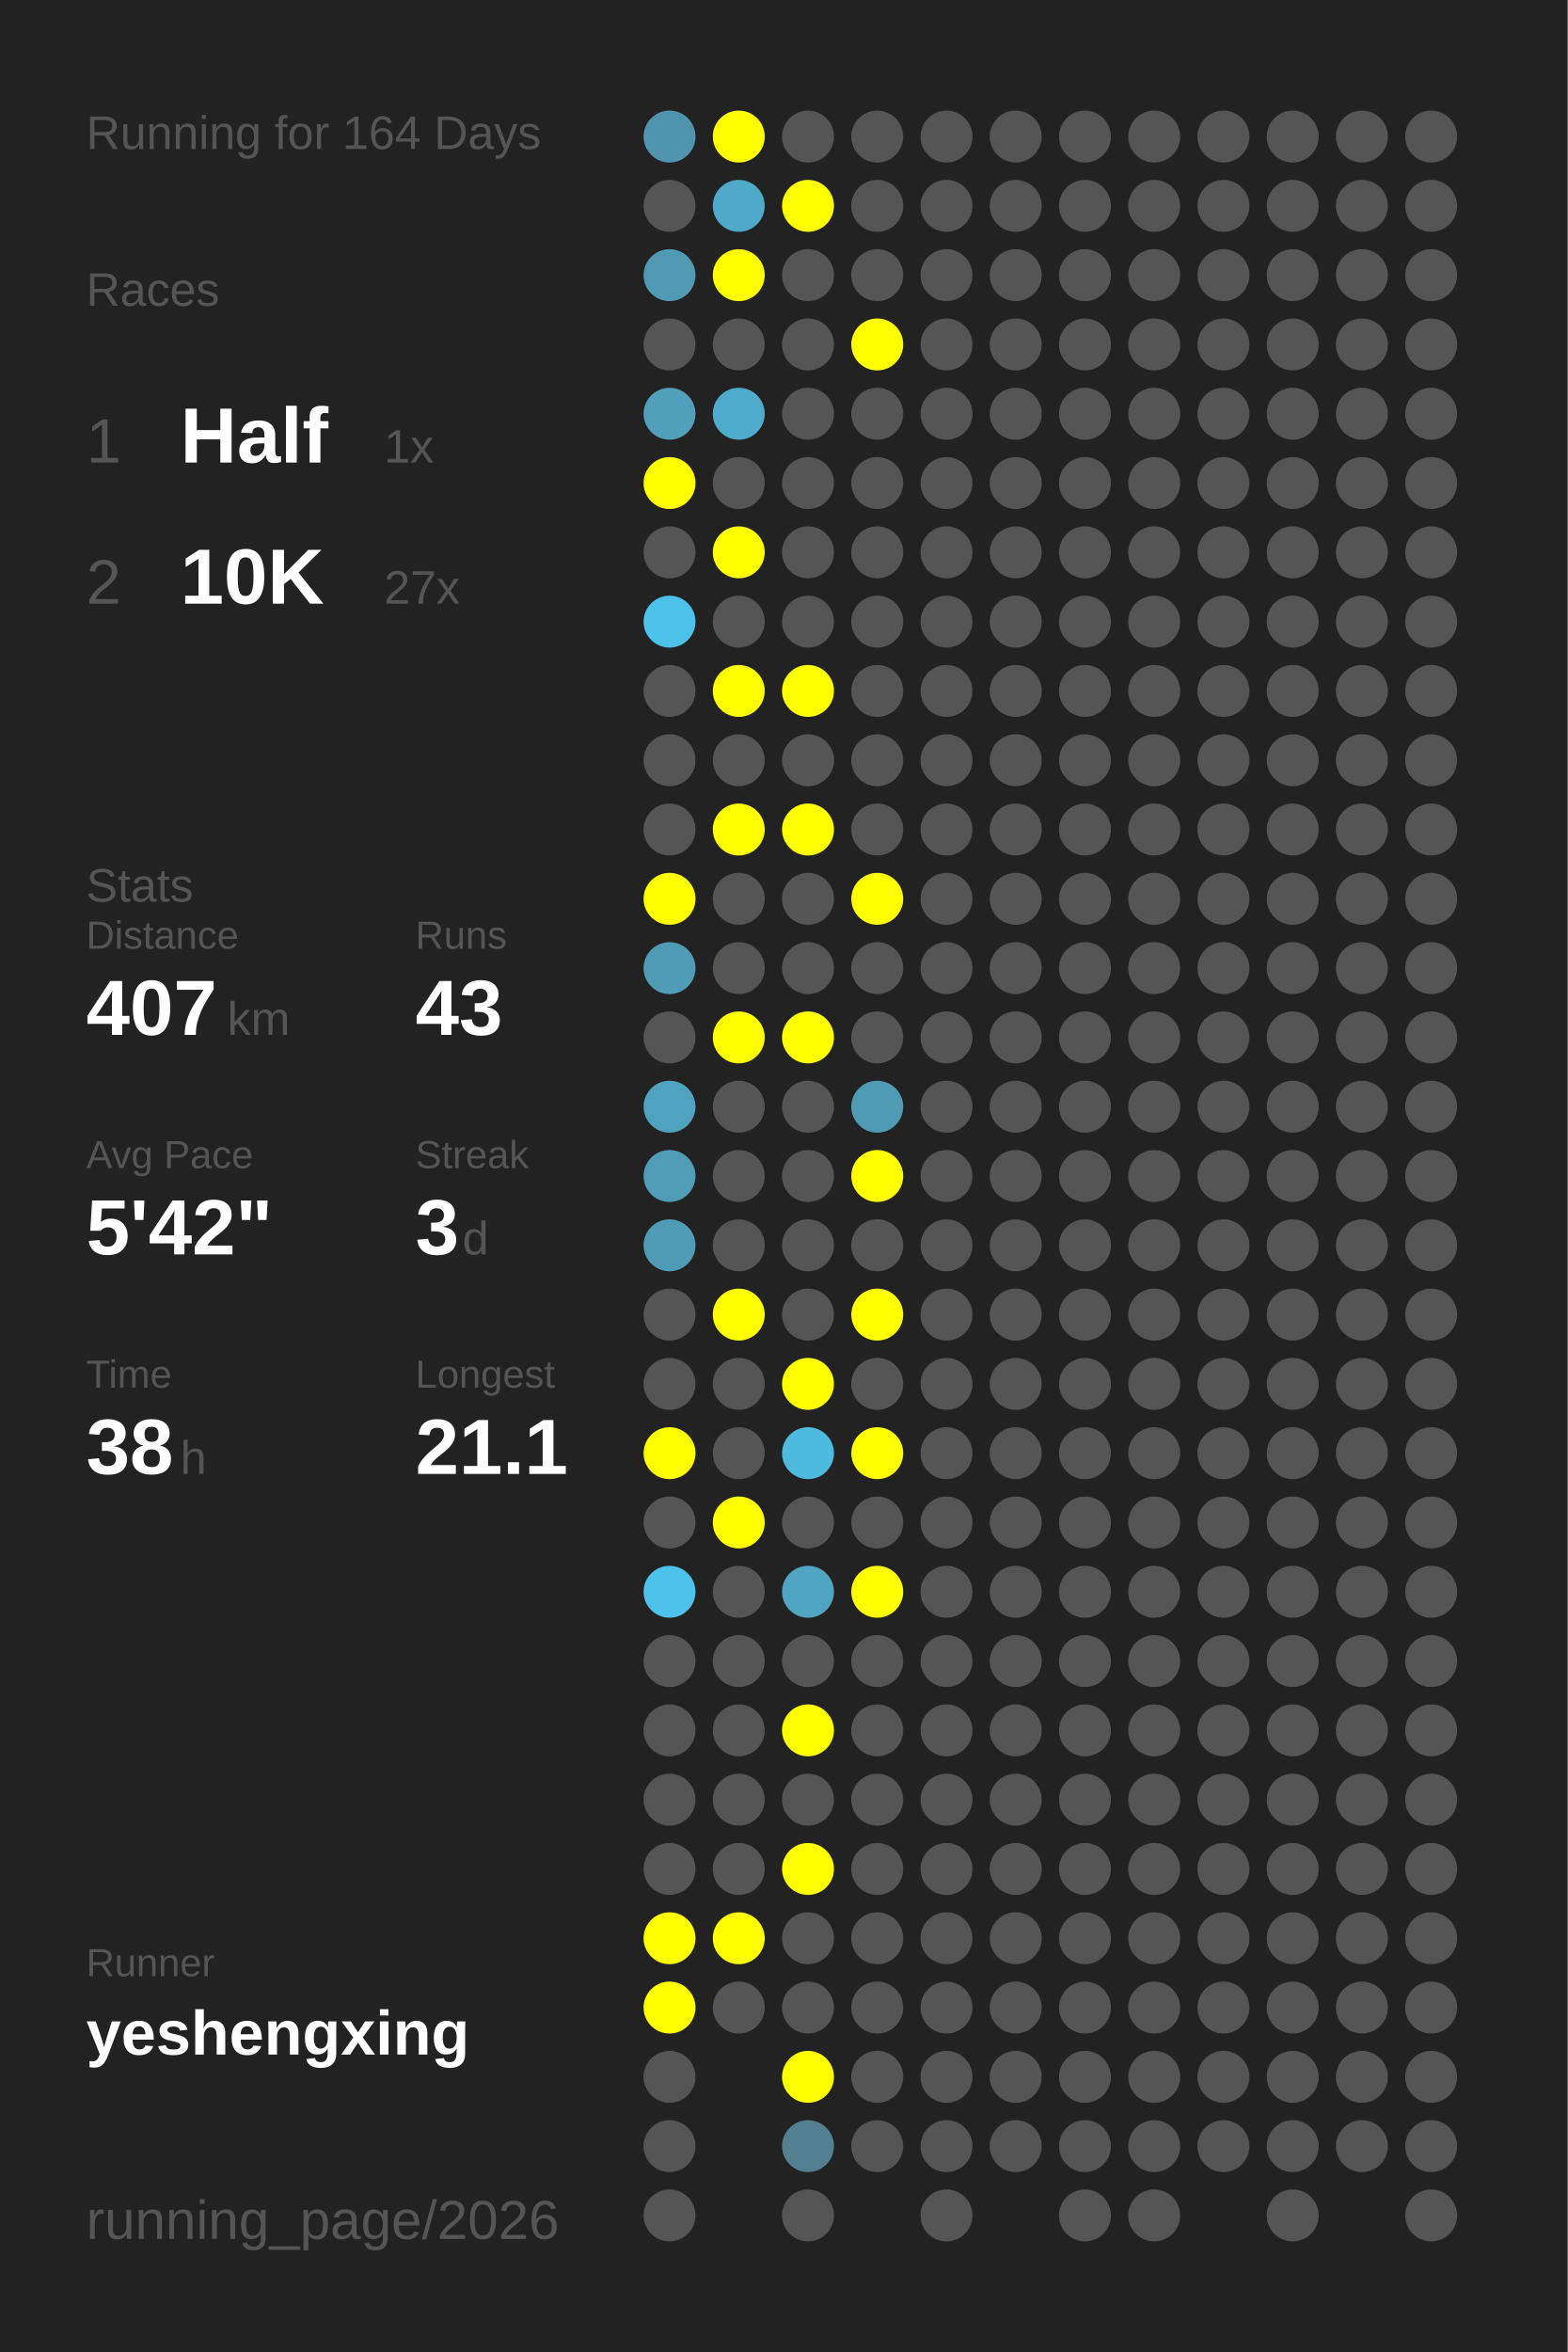
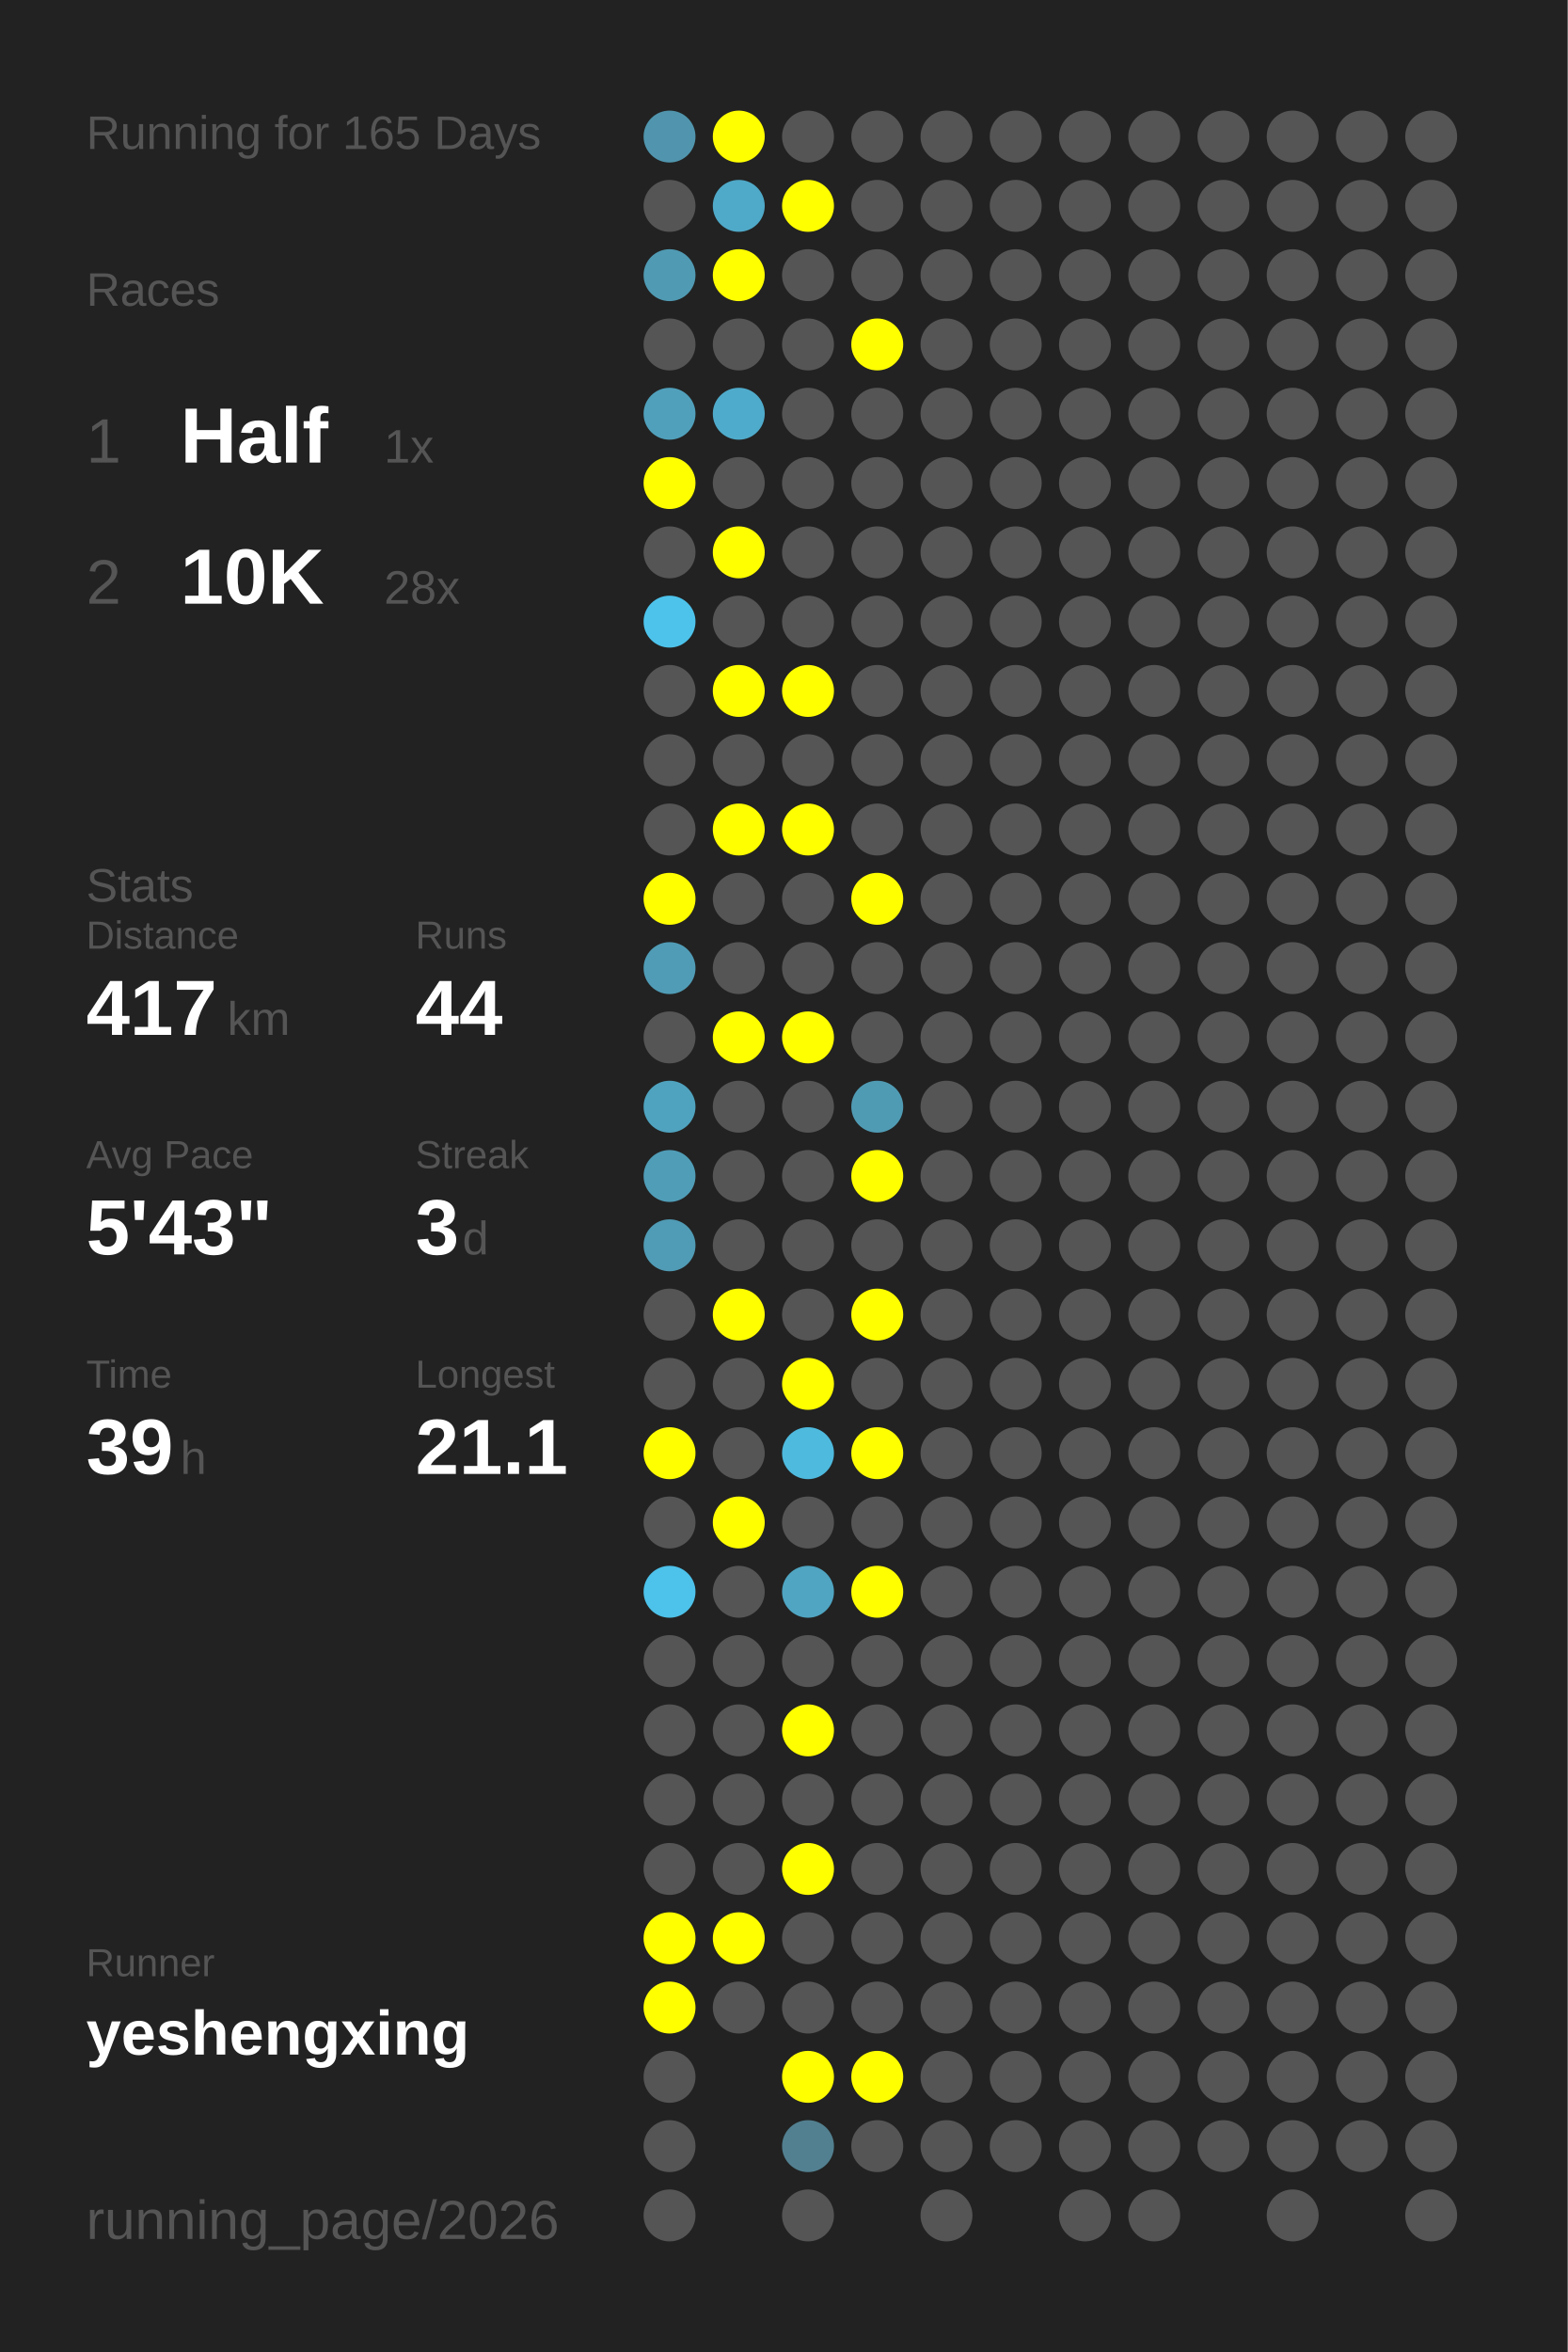
<svg xmlns="http://www.w3.org/2000/svg" baseProfile="full" height="300mm" version="1.1" viewBox="0,0,200,300" width="200mm">
  <defs />
  <rect fill="#222222" height="300" width="200" x="0" y="0" />
-   <text fill="#555555" style="font-size:6px; font-family:Arial;" x="11" y="19">Running for 164 Days</text>
+   <text fill="#555555" style="font-size:6px; font-family:Arial;" x="11" y="19">Running for 165 Days</text>
  <text fill="#555555" style="font-size:6px; font-family:Arial;" x="11" y="39">Races</text>
  <text fill="#555555" style="font-size:8px; font-family:Arial;" x="11" y="59">1</text>
  <text fill="#FFFFFF" style="font-size:10px; font-family:Arial; font-weight:bold;" x="23" y="59">Half</text>
  <text fill="#555555" style="font-size:6px; font-family:Arial;" x="49" y="59">1x</text>
  <text fill="#555555" style="font-size:8px; font-family:Arial;" x="11" y="77">2</text>
  <text fill="#FFFFFF" style="font-size:10px; font-family:Arial; font-weight:bold;" x="23" y="77">10K</text>
-   <text fill="#555555" style="font-size:6px; font-family:Arial;" x="49" y="77">27x</text>
+   <text fill="#555555" style="font-size:6px; font-family:Arial;" x="49" y="77">28x</text>
  <text fill="#555555" style="font-size:6px; font-family:Arial;" x="11" y="115">Stats</text>
  <text fill="#555555" style="font-size:5px; font-family:Arial;" x="11" y="121">Distance</text>
-   <text fill="#FFFFFF" style="font-size:10px; font-family:Arial; font-weight:bold;" x="11" y="132">407</text>
+   <text fill="#FFFFFF" style="font-size:10px; font-family:Arial; font-weight:bold;" x="11" y="132">417</text>
  <text fill="#555555" style="font-size:6px; font-family:Arial;" x="29" y="132">km</text>
  <text fill="#555555" style="font-size:5px; font-family:Arial;" x="53" y="121">Runs</text>
-   <text fill="#FFFFFF" style="font-size:10px; font-family:Arial; font-weight:bold;" x="53" y="132">43</text>
+   <text fill="#FFFFFF" style="font-size:10px; font-family:Arial; font-weight:bold;" x="53" y="132">44</text>
  <text fill="#555555" style="font-size:5px; font-family:Arial;" x="11" y="149">Avg Pace</text>
-   <text fill="#FFFFFF" style="font-size:10px; font-family:Arial; font-weight:bold;" x="11" y="160">5'42"</text>
+   <text fill="#FFFFFF" style="font-size:10px; font-family:Arial; font-weight:bold;" x="11" y="160">5'43"</text>
  <text fill="#555555" style="font-size:5px; font-family:Arial;" x="53" y="149">Streak</text>
  <text fill="#FFFFFF" style="font-size:10px; font-family:Arial; font-weight:bold;" x="53" y="160">3</text>
  <text fill="#555555" style="font-size:6px; font-family:Arial;" x="59" y="160">d</text>
  <text fill="#555555" style="font-size:5px; font-family:Arial;" x="11" y="177">Time</text>
-   <text fill="#FFFFFF" style="font-size:10px; font-family:Arial; font-weight:bold;" x="11" y="188">38</text>
+   <text fill="#FFFFFF" style="font-size:10px; font-family:Arial; font-weight:bold;" x="11" y="188">39</text>
  <text fill="#555555" style="font-size:6px; font-family:Arial;" x="23" y="188">h</text>
  <text fill="#555555" style="font-size:5px; font-family:Arial;" x="53" y="177">Longest</text>
  <text fill="#FFFFFF" style="font-size:10px; font-family:Arial; font-weight:bold;" x="53" y="188">21.1</text>
  <text fill="#555555" style="font-size:5px; font-family:Arial;" x="11" y="252.065">Runner</text>
  <text fill="#FFFFFF" style="font-size:8px; font-family:Arial; font-weight:bold;" x="11" y="262.065">yeshengxing</text>
  <text fill="#555555" style="font-size:7px; font-family:Arial;" x="11" y="285.581">running_page/2026</text>
  <circle cx="85.417" cy="17.419" fill="#5095ad" r="3.312" />
  <circle cx="85.417" cy="26.258" fill="#555555" r="3.312" />
  <circle cx="85.417" cy="35.097" fill="#509ab3" r="3.312" />
  <circle cx="85.417" cy="43.935" fill="#555555" r="3.312" />
  <circle cx="85.417" cy="52.774" fill="#50a0bb" r="3.312" />
  <circle cx="85.417" cy="61.613" fill="#FFFF00" r="3.312" />
  <circle cx="85.417" cy="70.452" fill="#555555" r="3.312" />
  <circle cx="85.417" cy="79.29" fill="#4dc3eb" r="3.312" />
  <circle cx="85.417" cy="88.129" fill="#555555" r="3.312" />
  <circle cx="85.417" cy="96.968" fill="#555555" r="3.312" />
  <circle cx="85.417" cy="105.806" fill="#555555" r="3.312" />
  <circle cx="85.417" cy="114.645" fill="#FFFF00" r="3.312" />
  <circle cx="85.417" cy="123.484" fill="#509cb6" r="3.312" />
  <circle cx="85.417" cy="132.323" fill="#555555" r="3.312" />
  <circle cx="85.417" cy="141.161" fill="#4fa3bf" r="3.312" />
  <circle cx="85.417" cy="150" fill="#509db7" r="3.312" />
  <circle cx="85.417" cy="158.839" fill="#509bb5" r="3.312" />
  <circle cx="85.417" cy="167.677" fill="#555555" r="3.312" />
  <circle cx="85.417" cy="176.516" fill="#555555" r="3.312" />
  <circle cx="85.417" cy="185.355" fill="#FFFF00" r="3.312" />
  <circle cx="85.417" cy="194.194" fill="#555555" r="3.312" />
  <circle cx="85.417" cy="203.032" fill="#4dc2ea" r="3.312" />
  <circle cx="85.417" cy="211.871" fill="#555555" r="3.312" />
  <circle cx="85.417" cy="220.71" fill="#555555" r="3.312" />
  <circle cx="85.417" cy="229.548" fill="#555555" r="3.312" />
  <circle cx="85.417" cy="238.387" fill="#555555" r="3.312" />
  <circle cx="85.417" cy="247.226" fill="#FFFF00" r="3.312" />
  <circle cx="85.417" cy="256.065" fill="#FFFF00" r="3.312" />
  <circle cx="85.417" cy="264.903" fill="#555555" r="3.312" />
  <circle cx="85.417" cy="273.742" fill="#555555" r="3.312" />
  <circle cx="85.417" cy="282.581" fill="#555555" r="3.312" />
  <circle cx="94.25" cy="17.419" fill="#FFFF00" r="3.312" />
  <circle cx="94.25" cy="26.258" fill="#4fa9c8" r="3.312" />
  <circle cx="94.25" cy="35.097" fill="#FFFF00" r="3.312" />
  <circle cx="94.25" cy="43.935" fill="#555555" r="3.312" />
  <circle cx="94.25" cy="52.774" fill="#4fabcb" r="3.312" />
  <circle cx="94.25" cy="61.613" fill="#555555" r="3.312" />
  <circle cx="94.25" cy="70.452" fill="#FFFF00" r="3.312" />
  <circle cx="94.25" cy="79.29" fill="#555555" r="3.312" />
  <circle cx="94.25" cy="88.129" fill="#FFFF00" r="3.312" />
  <circle cx="94.25" cy="96.968" fill="#555555" r="3.312" />
  <circle cx="94.25" cy="105.806" fill="#FFFF00" r="3.312" />
  <circle cx="94.25" cy="114.645" fill="#555555" r="3.312" />
  <circle cx="94.25" cy="123.484" fill="#555555" r="3.312" />
  <circle cx="94.25" cy="132.323" fill="#FFFF00" r="3.312" />
  <circle cx="94.25" cy="141.161" fill="#555555" r="3.312" />
  <circle cx="94.25" cy="150" fill="#555555" r="3.312" />
  <circle cx="94.25" cy="158.839" fill="#555555" r="3.312" />
  <circle cx="94.25" cy="167.677" fill="#FFFF00" r="3.312" />
  <circle cx="94.25" cy="176.516" fill="#555555" r="3.312" />
  <circle cx="94.25" cy="185.355" fill="#555555" r="3.312" />
  <circle cx="94.25" cy="194.194" fill="#FFFF00" r="3.312" />
  <circle cx="94.25" cy="203.032" fill="#555555" r="3.312" />
  <circle cx="94.25" cy="211.871" fill="#555555" r="3.312" />
  <circle cx="94.25" cy="220.71" fill="#555555" r="3.312" />
  <circle cx="94.25" cy="229.548" fill="#555555" r="3.312" />
  <circle cx="94.25" cy="238.387" fill="#555555" r="3.312" />
  <circle cx="94.25" cy="247.226" fill="#FFFF00" r="3.312" />
  <circle cx="94.25" cy="256.065" fill="#555555" r="3.312" />
  <circle cx="103.083" cy="17.419" fill="#555555" r="3.312" />
  <circle cx="103.083" cy="26.258" fill="#FFFF00" r="3.312" />
  <circle cx="103.083" cy="35.097" fill="#555555" r="3.312" />
  <circle cx="103.083" cy="43.935" fill="#555555" r="3.312" />
  <circle cx="103.083" cy="52.774" fill="#555555" r="3.312" />
  <circle cx="103.083" cy="61.613" fill="#555555" r="3.312" />
  <circle cx="103.083" cy="70.452" fill="#555555" r="3.312" />
  <circle cx="103.083" cy="79.29" fill="#555555" r="3.312" />
  <circle cx="103.083" cy="88.129" fill="#FFFF00" r="3.312" />
  <circle cx="103.083" cy="96.968" fill="#555555" r="3.312" />
  <circle cx="103.083" cy="105.806" fill="#FFFF00" r="3.312" />
  <circle cx="103.083" cy="114.645" fill="#555555" r="3.312" />
  <circle cx="103.083" cy="123.484" fill="#555555" r="3.312" />
  <circle cx="103.083" cy="132.323" fill="#FFFF00" r="3.312" />
  <circle cx="103.083" cy="141.161" fill="#555555" r="3.312" />
  <circle cx="103.083" cy="150" fill="#555555" r="3.312" />
  <circle cx="103.083" cy="158.839" fill="#555555" r="3.312" />
  <circle cx="103.083" cy="167.677" fill="#555555" r="3.312" />
  <circle cx="103.083" cy="176.516" fill="#FFFF00" r="3.312" />
  <circle cx="103.083" cy="185.355" fill="#4ebade" r="3.312" />
  <circle cx="103.083" cy="194.194" fill="#555555" r="3.312" />
  <circle cx="103.083" cy="203.032" fill="#4fa5c2" r="3.312" />
  <circle cx="103.083" cy="211.871" fill="#555555" r="3.312" />
  <circle cx="103.083" cy="220.71" fill="#FFFF00" r="3.312" />
  <circle cx="103.083" cy="229.548" fill="#555555" r="3.312" />
  <circle cx="103.083" cy="238.387" fill="#FFFF00" r="3.312" />
  <circle cx="103.083" cy="247.226" fill="#555555" r="3.312" />
  <circle cx="103.083" cy="256.065" fill="#555555" r="3.312" />
  <circle cx="103.083" cy="264.903" fill="#FFFF00" r="3.312" />
  <circle cx="103.083" cy="273.742" fill="#528090" r="3.312" />
  <circle cx="103.083" cy="282.581" fill="#555555" r="3.312" />
  <circle cx="111.917" cy="17.419" fill="#555555" r="3.312" />
  <circle cx="111.917" cy="26.258" fill="#555555" r="3.312" />
  <circle cx="111.917" cy="35.097" fill="#555555" r="3.312" />
  <circle cx="111.917" cy="43.935" fill="#FFFF00" r="3.312" />
  <circle cx="111.917" cy="52.774" fill="#555555" r="3.312" />
  <circle cx="111.917" cy="61.613" fill="#555555" r="3.312" />
  <circle cx="111.917" cy="70.452" fill="#555555" r="3.312" />
  <circle cx="111.917" cy="79.29" fill="#555555" r="3.312" />
  <circle cx="111.917" cy="88.129" fill="#555555" r="3.312" />
  <circle cx="111.917" cy="96.968" fill="#555555" r="3.312" />
  <circle cx="111.917" cy="105.806" fill="#555555" r="3.312" />
  <circle cx="111.917" cy="114.645" fill="#FFFF00" r="3.312" />
  <circle cx="111.917" cy="123.484" fill="#555555" r="3.312" />
  <circle cx="111.917" cy="132.323" fill="#555555" r="3.312" />
  <circle cx="111.917" cy="141.161" fill="#509bb4" r="3.312" />
  <circle cx="111.917" cy="150" fill="#FFFF00" r="3.312" />
  <circle cx="111.917" cy="158.839" fill="#555555" r="3.312" />
  <circle cx="111.917" cy="167.677" fill="#FFFF00" r="3.312" />
  <circle cx="111.917" cy="176.516" fill="#555555" r="3.312" />
  <circle cx="111.917" cy="185.355" fill="#FFFF00" r="3.312" />
  <circle cx="111.917" cy="194.194" fill="#555555" r="3.312" />
  <circle cx="111.917" cy="203.032" fill="#FFFF00" r="3.312" />
  <circle cx="111.917" cy="211.871" fill="#555555" r="3.312" />
  <circle cx="111.917" cy="220.71" fill="#555555" r="3.312" />
  <circle cx="111.917" cy="229.548" fill="#555555" r="3.312" />
  <circle cx="111.917" cy="238.387" fill="#555555" r="3.312" />
  <circle cx="111.917" cy="247.226" fill="#555555" r="3.312" />
  <circle cx="111.917" cy="256.065" fill="#555555" r="3.312" />
-   <circle cx="111.917" cy="264.903" fill="#555555" r="3.312" />
+   <circle cx="111.917" cy="264.903" fill="#FFFF00" r="3.312" />
  <circle cx="111.917" cy="273.742" fill="#555555" r="3.312" />
  <circle cx="120.75" cy="17.419" fill="#555555" r="3.312" />
  <circle cx="120.75" cy="26.258" fill="#555555" r="3.312" />
  <circle cx="120.75" cy="35.097" fill="#555555" r="3.312" />
  <circle cx="120.75" cy="43.935" fill="#555555" r="3.312" />
  <circle cx="120.75" cy="52.774" fill="#555555" r="3.312" />
  <circle cx="120.75" cy="61.613" fill="#555555" r="3.312" />
  <circle cx="120.75" cy="70.452" fill="#555555" r="3.312" />
  <circle cx="120.75" cy="79.29" fill="#555555" r="3.312" />
  <circle cx="120.75" cy="88.129" fill="#555555" r="3.312" />
  <circle cx="120.75" cy="96.968" fill="#555555" r="3.312" />
  <circle cx="120.75" cy="105.806" fill="#555555" r="3.312" />
  <circle cx="120.75" cy="114.645" fill="#555555" r="3.312" />
  <circle cx="120.75" cy="123.484" fill="#555555" r="3.312" />
  <circle cx="120.75" cy="132.323" fill="#555555" r="3.312" />
  <circle cx="120.75" cy="141.161" fill="#555555" r="3.312" />
  <circle cx="120.75" cy="150" fill="#555555" r="3.312" />
  <circle cx="120.75" cy="158.839" fill="#555555" r="3.312" />
  <circle cx="120.75" cy="167.677" fill="#555555" r="3.312" />
  <circle cx="120.75" cy="176.516" fill="#555555" r="3.312" />
  <circle cx="120.75" cy="185.355" fill="#555555" r="3.312" />
  <circle cx="120.75" cy="194.194" fill="#555555" r="3.312" />
  <circle cx="120.75" cy="203.032" fill="#555555" r="3.312" />
  <circle cx="120.75" cy="211.871" fill="#555555" r="3.312" />
  <circle cx="120.75" cy="220.71" fill="#555555" r="3.312" />
  <circle cx="120.75" cy="229.548" fill="#555555" r="3.312" />
  <circle cx="120.75" cy="238.387" fill="#555555" r="3.312" />
  <circle cx="120.75" cy="247.226" fill="#555555" r="3.312" />
  <circle cx="120.75" cy="256.065" fill="#555555" r="3.312" />
  <circle cx="120.75" cy="264.903" fill="#555555" r="3.312" />
  <circle cx="120.75" cy="273.742" fill="#555555" r="3.312" />
  <circle cx="120.75" cy="282.581" fill="#555555" r="3.312" />
  <circle cx="129.583" cy="17.419" fill="#555555" r="3.312" />
  <circle cx="129.583" cy="26.258" fill="#555555" r="3.312" />
  <circle cx="129.583" cy="35.097" fill="#555555" r="3.312" />
  <circle cx="129.583" cy="43.935" fill="#555555" r="3.312" />
  <circle cx="129.583" cy="52.774" fill="#555555" r="3.312" />
  <circle cx="129.583" cy="61.613" fill="#555555" r="3.312" />
  <circle cx="129.583" cy="70.452" fill="#555555" r="3.312" />
  <circle cx="129.583" cy="79.29" fill="#555555" r="3.312" />
  <circle cx="129.583" cy="88.129" fill="#555555" r="3.312" />
  <circle cx="129.583" cy="96.968" fill="#555555" r="3.312" />
  <circle cx="129.583" cy="105.806" fill="#555555" r="3.312" />
  <circle cx="129.583" cy="114.645" fill="#555555" r="3.312" />
  <circle cx="129.583" cy="123.484" fill="#555555" r="3.312" />
  <circle cx="129.583" cy="132.323" fill="#555555" r="3.312" />
  <circle cx="129.583" cy="141.161" fill="#555555" r="3.312" />
  <circle cx="129.583" cy="150" fill="#555555" r="3.312" />
  <circle cx="129.583" cy="158.839" fill="#555555" r="3.312" />
  <circle cx="129.583" cy="167.677" fill="#555555" r="3.312" />
  <circle cx="129.583" cy="176.516" fill="#555555" r="3.312" />
  <circle cx="129.583" cy="185.355" fill="#555555" r="3.312" />
  <circle cx="129.583" cy="194.194" fill="#555555" r="3.312" />
  <circle cx="129.583" cy="203.032" fill="#555555" r="3.312" />
  <circle cx="129.583" cy="211.871" fill="#555555" r="3.312" />
  <circle cx="129.583" cy="220.71" fill="#555555" r="3.312" />
  <circle cx="129.583" cy="229.548" fill="#555555" r="3.312" />
  <circle cx="129.583" cy="238.387" fill="#555555" r="3.312" />
  <circle cx="129.583" cy="247.226" fill="#555555" r="3.312" />
  <circle cx="129.583" cy="256.065" fill="#555555" r="3.312" />
  <circle cx="129.583" cy="264.903" fill="#555555" r="3.312" />
  <circle cx="129.583" cy="273.742" fill="#555555" r="3.312" />
  <circle cx="138.417" cy="17.419" fill="#555555" r="3.312" />
  <circle cx="138.417" cy="26.258" fill="#555555" r="3.312" />
  <circle cx="138.417" cy="35.097" fill="#555555" r="3.312" />
  <circle cx="138.417" cy="43.935" fill="#555555" r="3.312" />
  <circle cx="138.417" cy="52.774" fill="#555555" r="3.312" />
  <circle cx="138.417" cy="61.613" fill="#555555" r="3.312" />
  <circle cx="138.417" cy="70.452" fill="#555555" r="3.312" />
  <circle cx="138.417" cy="79.29" fill="#555555" r="3.312" />
  <circle cx="138.417" cy="88.129" fill="#555555" r="3.312" />
  <circle cx="138.417" cy="96.968" fill="#555555" r="3.312" />
  <circle cx="138.417" cy="105.806" fill="#555555" r="3.312" />
  <circle cx="138.417" cy="114.645" fill="#555555" r="3.312" />
  <circle cx="138.417" cy="123.484" fill="#555555" r="3.312" />
  <circle cx="138.417" cy="132.323" fill="#555555" r="3.312" />
  <circle cx="138.417" cy="141.161" fill="#555555" r="3.312" />
  <circle cx="138.417" cy="150" fill="#555555" r="3.312" />
  <circle cx="138.417" cy="158.839" fill="#555555" r="3.312" />
  <circle cx="138.417" cy="167.677" fill="#555555" r="3.312" />
  <circle cx="138.417" cy="176.516" fill="#555555" r="3.312" />
  <circle cx="138.417" cy="185.355" fill="#555555" r="3.312" />
  <circle cx="138.417" cy="194.194" fill="#555555" r="3.312" />
  <circle cx="138.417" cy="203.032" fill="#555555" r="3.312" />
  <circle cx="138.417" cy="211.871" fill="#555555" r="3.312" />
  <circle cx="138.417" cy="220.71" fill="#555555" r="3.312" />
  <circle cx="138.417" cy="229.548" fill="#555555" r="3.312" />
  <circle cx="138.417" cy="238.387" fill="#555555" r="3.312" />
  <circle cx="138.417" cy="247.226" fill="#555555" r="3.312" />
  <circle cx="138.417" cy="256.065" fill="#555555" r="3.312" />
  <circle cx="138.417" cy="264.903" fill="#555555" r="3.312" />
  <circle cx="138.417" cy="273.742" fill="#555555" r="3.312" />
  <circle cx="138.417" cy="282.581" fill="#555555" r="3.312" />
  <circle cx="147.25" cy="17.419" fill="#555555" r="3.312" />
  <circle cx="147.25" cy="26.258" fill="#555555" r="3.312" />
  <circle cx="147.25" cy="35.097" fill="#555555" r="3.312" />
  <circle cx="147.25" cy="43.935" fill="#555555" r="3.312" />
  <circle cx="147.25" cy="52.774" fill="#555555" r="3.312" />
  <circle cx="147.25" cy="61.613" fill="#555555" r="3.312" />
  <circle cx="147.25" cy="70.452" fill="#555555" r="3.312" />
  <circle cx="147.25" cy="79.29" fill="#555555" r="3.312" />
  <circle cx="147.25" cy="88.129" fill="#555555" r="3.312" />
  <circle cx="147.25" cy="96.968" fill="#555555" r="3.312" />
  <circle cx="147.25" cy="105.806" fill="#555555" r="3.312" />
  <circle cx="147.25" cy="114.645" fill="#555555" r="3.312" />
  <circle cx="147.25" cy="123.484" fill="#555555" r="3.312" />
  <circle cx="147.25" cy="132.323" fill="#555555" r="3.312" />
  <circle cx="147.25" cy="141.161" fill="#555555" r="3.312" />
  <circle cx="147.25" cy="150" fill="#555555" r="3.312" />
  <circle cx="147.25" cy="158.839" fill="#555555" r="3.312" />
  <circle cx="147.25" cy="167.677" fill="#555555" r="3.312" />
  <circle cx="147.25" cy="176.516" fill="#555555" r="3.312" />
  <circle cx="147.25" cy="185.355" fill="#555555" r="3.312" />
  <circle cx="147.25" cy="194.194" fill="#555555" r="3.312" />
  <circle cx="147.25" cy="203.032" fill="#555555" r="3.312" />
  <circle cx="147.25" cy="211.871" fill="#555555" r="3.312" />
  <circle cx="147.25" cy="220.71" fill="#555555" r="3.312" />
  <circle cx="147.25" cy="229.548" fill="#555555" r="3.312" />
  <circle cx="147.25" cy="238.387" fill="#555555" r="3.312" />
  <circle cx="147.25" cy="247.226" fill="#555555" r="3.312" />
  <circle cx="147.25" cy="256.065" fill="#555555" r="3.312" />
  <circle cx="147.25" cy="264.903" fill="#555555" r="3.312" />
  <circle cx="147.25" cy="273.742" fill="#555555" r="3.312" />
  <circle cx="147.25" cy="282.581" fill="#555555" r="3.312" />
  <circle cx="156.083" cy="17.419" fill="#555555" r="3.312" />
  <circle cx="156.083" cy="26.258" fill="#555555" r="3.312" />
  <circle cx="156.083" cy="35.097" fill="#555555" r="3.312" />
  <circle cx="156.083" cy="43.935" fill="#555555" r="3.312" />
  <circle cx="156.083" cy="52.774" fill="#555555" r="3.312" />
  <circle cx="156.083" cy="61.613" fill="#555555" r="3.312" />
  <circle cx="156.083" cy="70.452" fill="#555555" r="3.312" />
  <circle cx="156.083" cy="79.29" fill="#555555" r="3.312" />
  <circle cx="156.083" cy="88.129" fill="#555555" r="3.312" />
  <circle cx="156.083" cy="96.968" fill="#555555" r="3.312" />
  <circle cx="156.083" cy="105.806" fill="#555555" r="3.312" />
  <circle cx="156.083" cy="114.645" fill="#555555" r="3.312" />
  <circle cx="156.083" cy="123.484" fill="#555555" r="3.312" />
  <circle cx="156.083" cy="132.323" fill="#555555" r="3.312" />
  <circle cx="156.083" cy="141.161" fill="#555555" r="3.312" />
  <circle cx="156.083" cy="150" fill="#555555" r="3.312" />
  <circle cx="156.083" cy="158.839" fill="#555555" r="3.312" />
  <circle cx="156.083" cy="167.677" fill="#555555" r="3.312" />
  <circle cx="156.083" cy="176.516" fill="#555555" r="3.312" />
  <circle cx="156.083" cy="185.355" fill="#555555" r="3.312" />
  <circle cx="156.083" cy="194.194" fill="#555555" r="3.312" />
  <circle cx="156.083" cy="203.032" fill="#555555" r="3.312" />
  <circle cx="156.083" cy="211.871" fill="#555555" r="3.312" />
  <circle cx="156.083" cy="220.71" fill="#555555" r="3.312" />
  <circle cx="156.083" cy="229.548" fill="#555555" r="3.312" />
  <circle cx="156.083" cy="238.387" fill="#555555" r="3.312" />
  <circle cx="156.083" cy="247.226" fill="#555555" r="3.312" />
  <circle cx="156.083" cy="256.065" fill="#555555" r="3.312" />
  <circle cx="156.083" cy="264.903" fill="#555555" r="3.312" />
  <circle cx="156.083" cy="273.742" fill="#555555" r="3.312" />
  <circle cx="164.917" cy="17.419" fill="#555555" r="3.312" />
  <circle cx="164.917" cy="26.258" fill="#555555" r="3.312" />
  <circle cx="164.917" cy="35.097" fill="#555555" r="3.312" />
  <circle cx="164.917" cy="43.935" fill="#555555" r="3.312" />
  <circle cx="164.917" cy="52.774" fill="#555555" r="3.312" />
  <circle cx="164.917" cy="61.613" fill="#555555" r="3.312" />
  <circle cx="164.917" cy="70.452" fill="#555555" r="3.312" />
  <circle cx="164.917" cy="79.29" fill="#555555" r="3.312" />
  <circle cx="164.917" cy="88.129" fill="#555555" r="3.312" />
  <circle cx="164.917" cy="96.968" fill="#555555" r="3.312" />
  <circle cx="164.917" cy="105.806" fill="#555555" r="3.312" />
  <circle cx="164.917" cy="114.645" fill="#555555" r="3.312" />
  <circle cx="164.917" cy="123.484" fill="#555555" r="3.312" />
  <circle cx="164.917" cy="132.323" fill="#555555" r="3.312" />
  <circle cx="164.917" cy="141.161" fill="#555555" r="3.312" />
  <circle cx="164.917" cy="150" fill="#555555" r="3.312" />
  <circle cx="164.917" cy="158.839" fill="#555555" r="3.312" />
  <circle cx="164.917" cy="167.677" fill="#555555" r="3.312" />
  <circle cx="164.917" cy="176.516" fill="#555555" r="3.312" />
  <circle cx="164.917" cy="185.355" fill="#555555" r="3.312" />
  <circle cx="164.917" cy="194.194" fill="#555555" r="3.312" />
  <circle cx="164.917" cy="203.032" fill="#555555" r="3.312" />
  <circle cx="164.917" cy="211.871" fill="#555555" r="3.312" />
  <circle cx="164.917" cy="220.71" fill="#555555" r="3.312" />
  <circle cx="164.917" cy="229.548" fill="#555555" r="3.312" />
  <circle cx="164.917" cy="238.387" fill="#555555" r="3.312" />
  <circle cx="164.917" cy="247.226" fill="#555555" r="3.312" />
  <circle cx="164.917" cy="256.065" fill="#555555" r="3.312" />
  <circle cx="164.917" cy="264.903" fill="#555555" r="3.312" />
  <circle cx="164.917" cy="273.742" fill="#555555" r="3.312" />
  <circle cx="164.917" cy="282.581" fill="#555555" r="3.312" />
  <circle cx="173.75" cy="17.419" fill="#555555" r="3.312" />
  <circle cx="173.75" cy="26.258" fill="#555555" r="3.312" />
  <circle cx="173.75" cy="35.097" fill="#555555" r="3.312" />
  <circle cx="173.75" cy="43.935" fill="#555555" r="3.312" />
  <circle cx="173.75" cy="52.774" fill="#555555" r="3.312" />
  <circle cx="173.75" cy="61.613" fill="#555555" r="3.312" />
  <circle cx="173.75" cy="70.452" fill="#555555" r="3.312" />
  <circle cx="173.75" cy="79.29" fill="#555555" r="3.312" />
  <circle cx="173.75" cy="88.129" fill="#555555" r="3.312" />
  <circle cx="173.75" cy="96.968" fill="#555555" r="3.312" />
  <circle cx="173.75" cy="105.806" fill="#555555" r="3.312" />
  <circle cx="173.75" cy="114.645" fill="#555555" r="3.312" />
  <circle cx="173.75" cy="123.484" fill="#555555" r="3.312" />
  <circle cx="173.75" cy="132.323" fill="#555555" r="3.312" />
  <circle cx="173.75" cy="141.161" fill="#555555" r="3.312" />
  <circle cx="173.75" cy="150" fill="#555555" r="3.312" />
  <circle cx="173.75" cy="158.839" fill="#555555" r="3.312" />
  <circle cx="173.75" cy="167.677" fill="#555555" r="3.312" />
  <circle cx="173.75" cy="176.516" fill="#555555" r="3.312" />
  <circle cx="173.75" cy="185.355" fill="#555555" r="3.312" />
  <circle cx="173.75" cy="194.194" fill="#555555" r="3.312" />
  <circle cx="173.75" cy="203.032" fill="#555555" r="3.312" />
  <circle cx="173.75" cy="211.871" fill="#555555" r="3.312" />
  <circle cx="173.75" cy="220.71" fill="#555555" r="3.312" />
  <circle cx="173.75" cy="229.548" fill="#555555" r="3.312" />
  <circle cx="173.75" cy="238.387" fill="#555555" r="3.312" />
  <circle cx="173.75" cy="247.226" fill="#555555" r="3.312" />
  <circle cx="173.75" cy="256.065" fill="#555555" r="3.312" />
  <circle cx="173.75" cy="264.903" fill="#555555" r="3.312" />
  <circle cx="173.75" cy="273.742" fill="#555555" r="3.312" />
  <circle cx="182.583" cy="17.419" fill="#555555" r="3.312" />
  <circle cx="182.583" cy="26.258" fill="#555555" r="3.312" />
  <circle cx="182.583" cy="35.097" fill="#555555" r="3.312" />
  <circle cx="182.583" cy="43.935" fill="#555555" r="3.312" />
  <circle cx="182.583" cy="52.774" fill="#555555" r="3.312" />
  <circle cx="182.583" cy="61.613" fill="#555555" r="3.312" />
  <circle cx="182.583" cy="70.452" fill="#555555" r="3.312" />
  <circle cx="182.583" cy="79.29" fill="#555555" r="3.312" />
  <circle cx="182.583" cy="88.129" fill="#555555" r="3.312" />
  <circle cx="182.583" cy="96.968" fill="#555555" r="3.312" />
  <circle cx="182.583" cy="105.806" fill="#555555" r="3.312" />
  <circle cx="182.583" cy="114.645" fill="#555555" r="3.312" />
  <circle cx="182.583" cy="123.484" fill="#555555" r="3.312" />
  <circle cx="182.583" cy="132.323" fill="#555555" r="3.312" />
  <circle cx="182.583" cy="141.161" fill="#555555" r="3.312" />
  <circle cx="182.583" cy="150" fill="#555555" r="3.312" />
  <circle cx="182.583" cy="158.839" fill="#555555" r="3.312" />
  <circle cx="182.583" cy="167.677" fill="#555555" r="3.312" />
  <circle cx="182.583" cy="176.516" fill="#555555" r="3.312" />
  <circle cx="182.583" cy="185.355" fill="#555555" r="3.312" />
  <circle cx="182.583" cy="194.194" fill="#555555" r="3.312" />
  <circle cx="182.583" cy="203.032" fill="#555555" r="3.312" />
  <circle cx="182.583" cy="211.871" fill="#555555" r="3.312" />
  <circle cx="182.583" cy="220.71" fill="#555555" r="3.312" />
  <circle cx="182.583" cy="229.548" fill="#555555" r="3.312" />
  <circle cx="182.583" cy="238.387" fill="#555555" r="3.312" />
  <circle cx="182.583" cy="247.226" fill="#555555" r="3.312" />
  <circle cx="182.583" cy="256.065" fill="#555555" r="3.312" />
  <circle cx="182.583" cy="264.903" fill="#555555" r="3.312" />
  <circle cx="182.583" cy="273.742" fill="#555555" r="3.312" />
  <circle cx="182.583" cy="282.581" fill="#555555" r="3.312" />
</svg>
